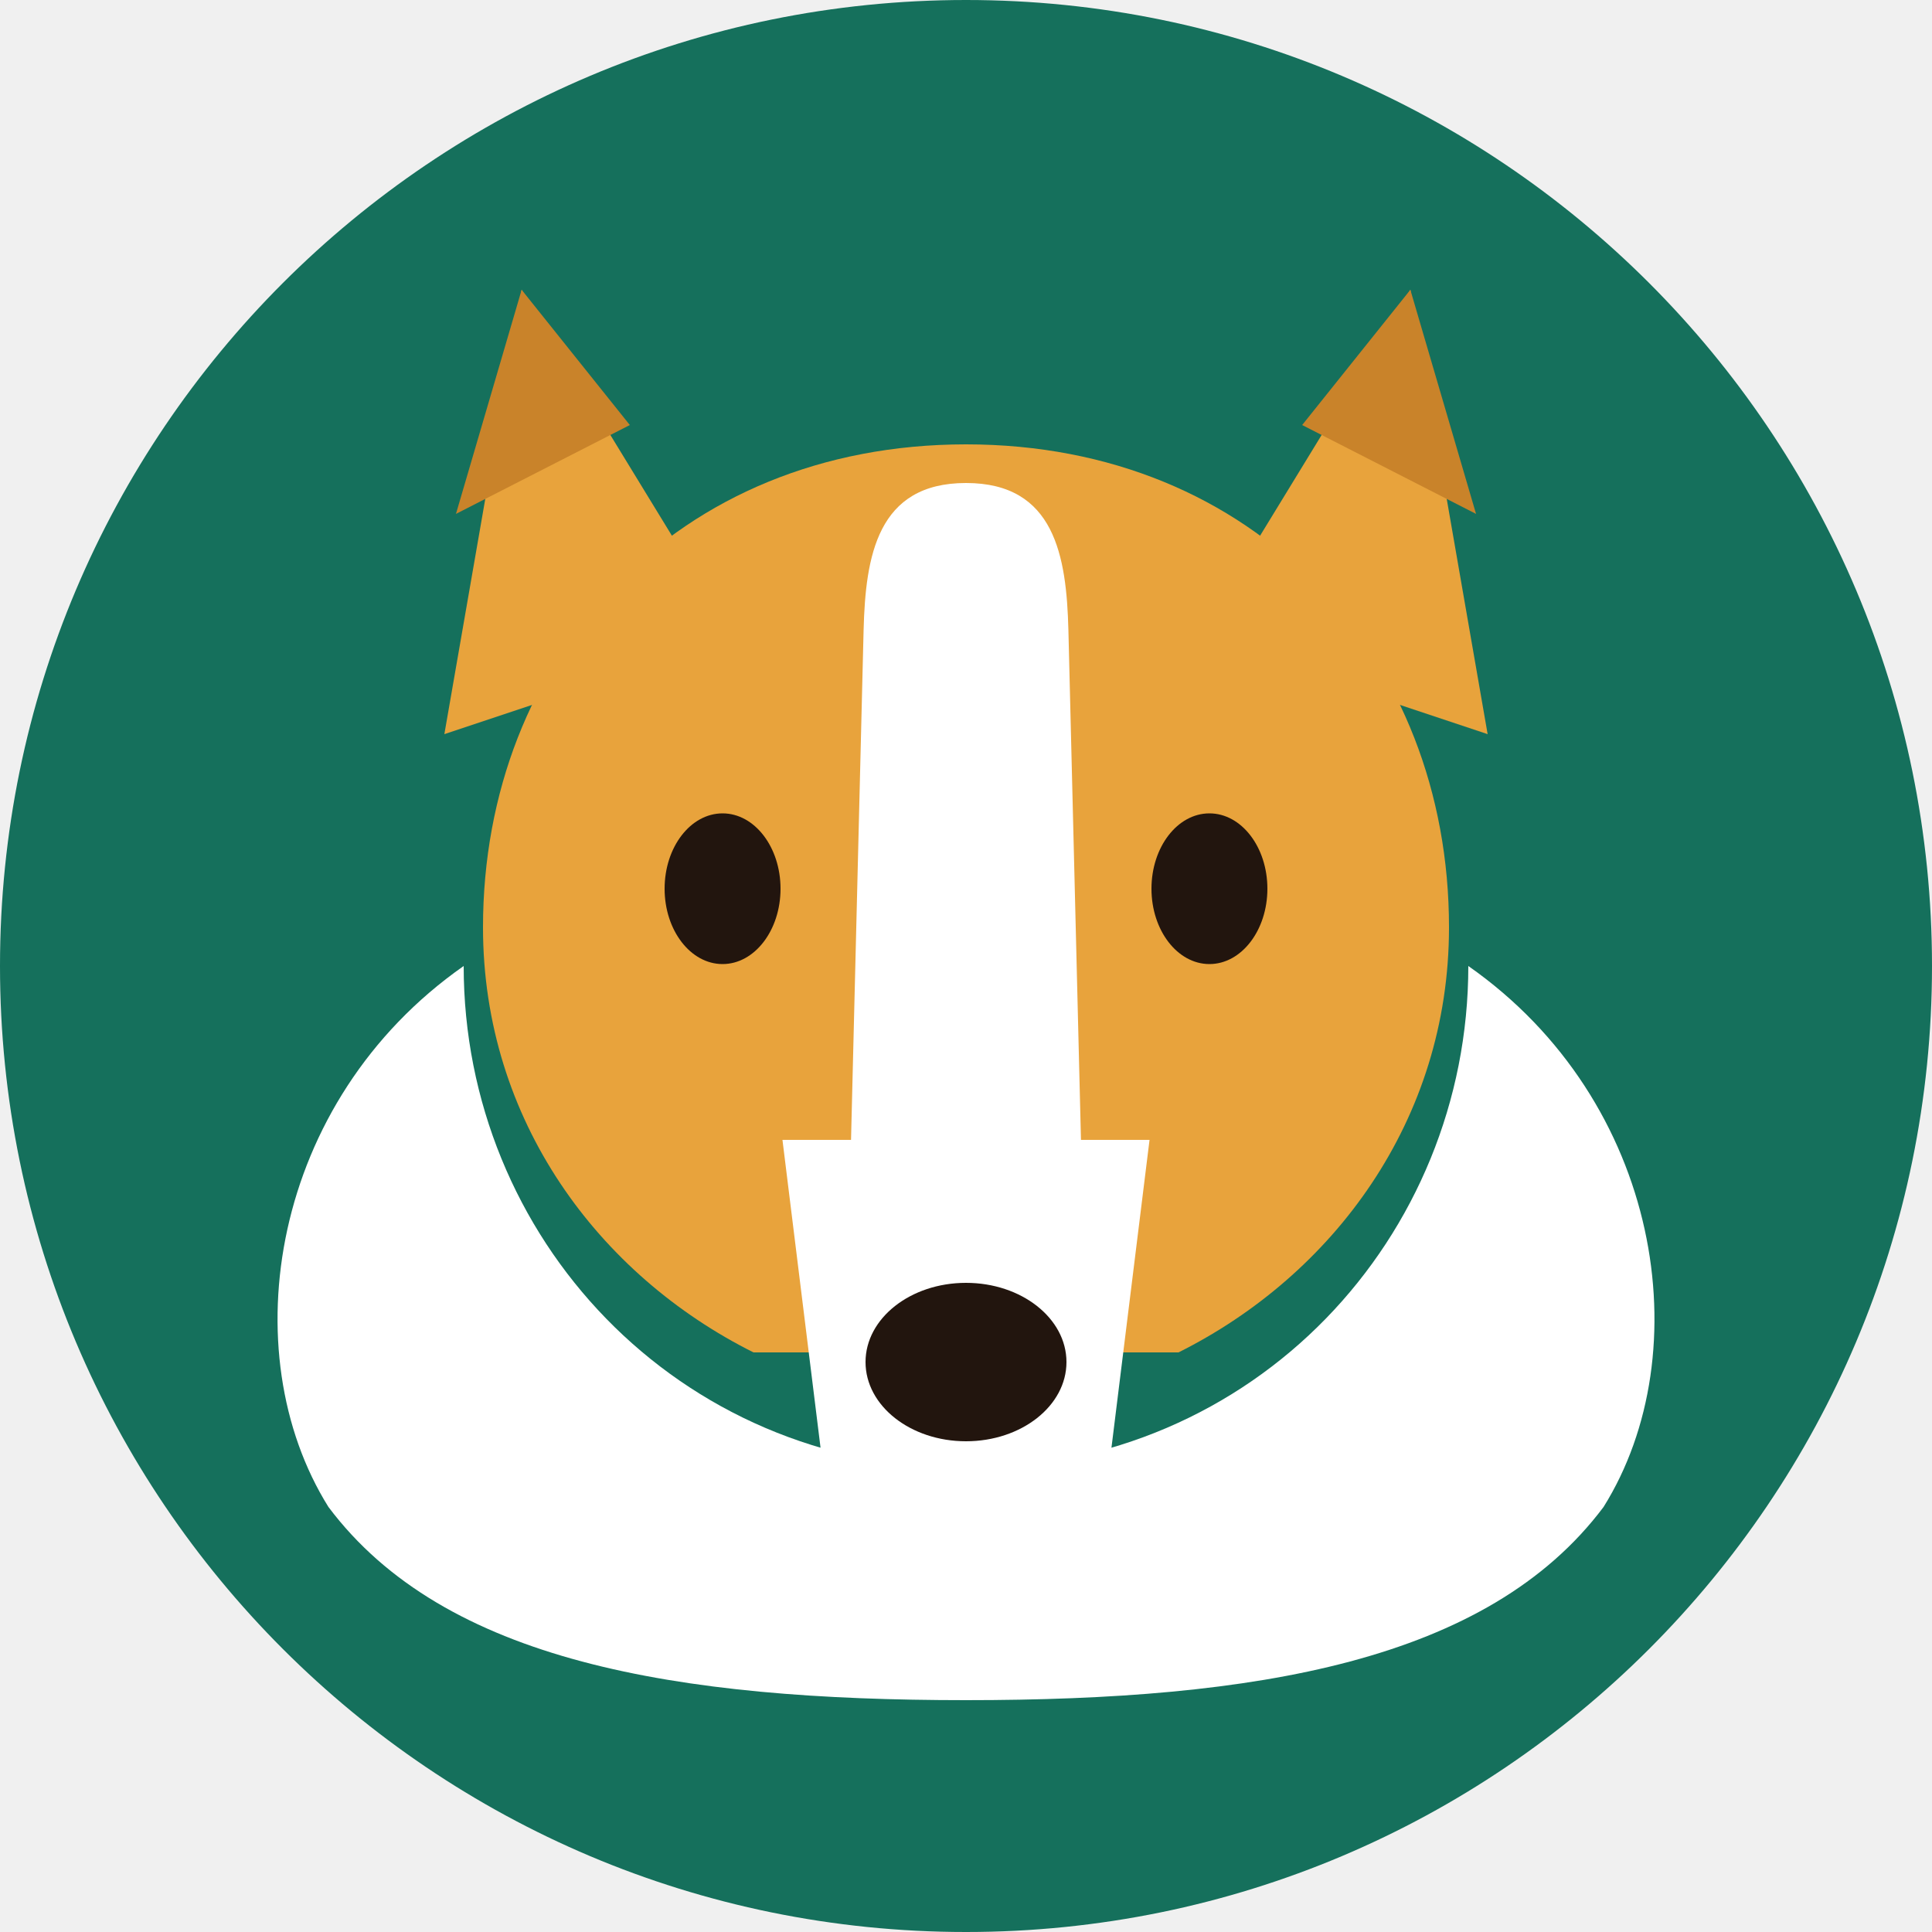
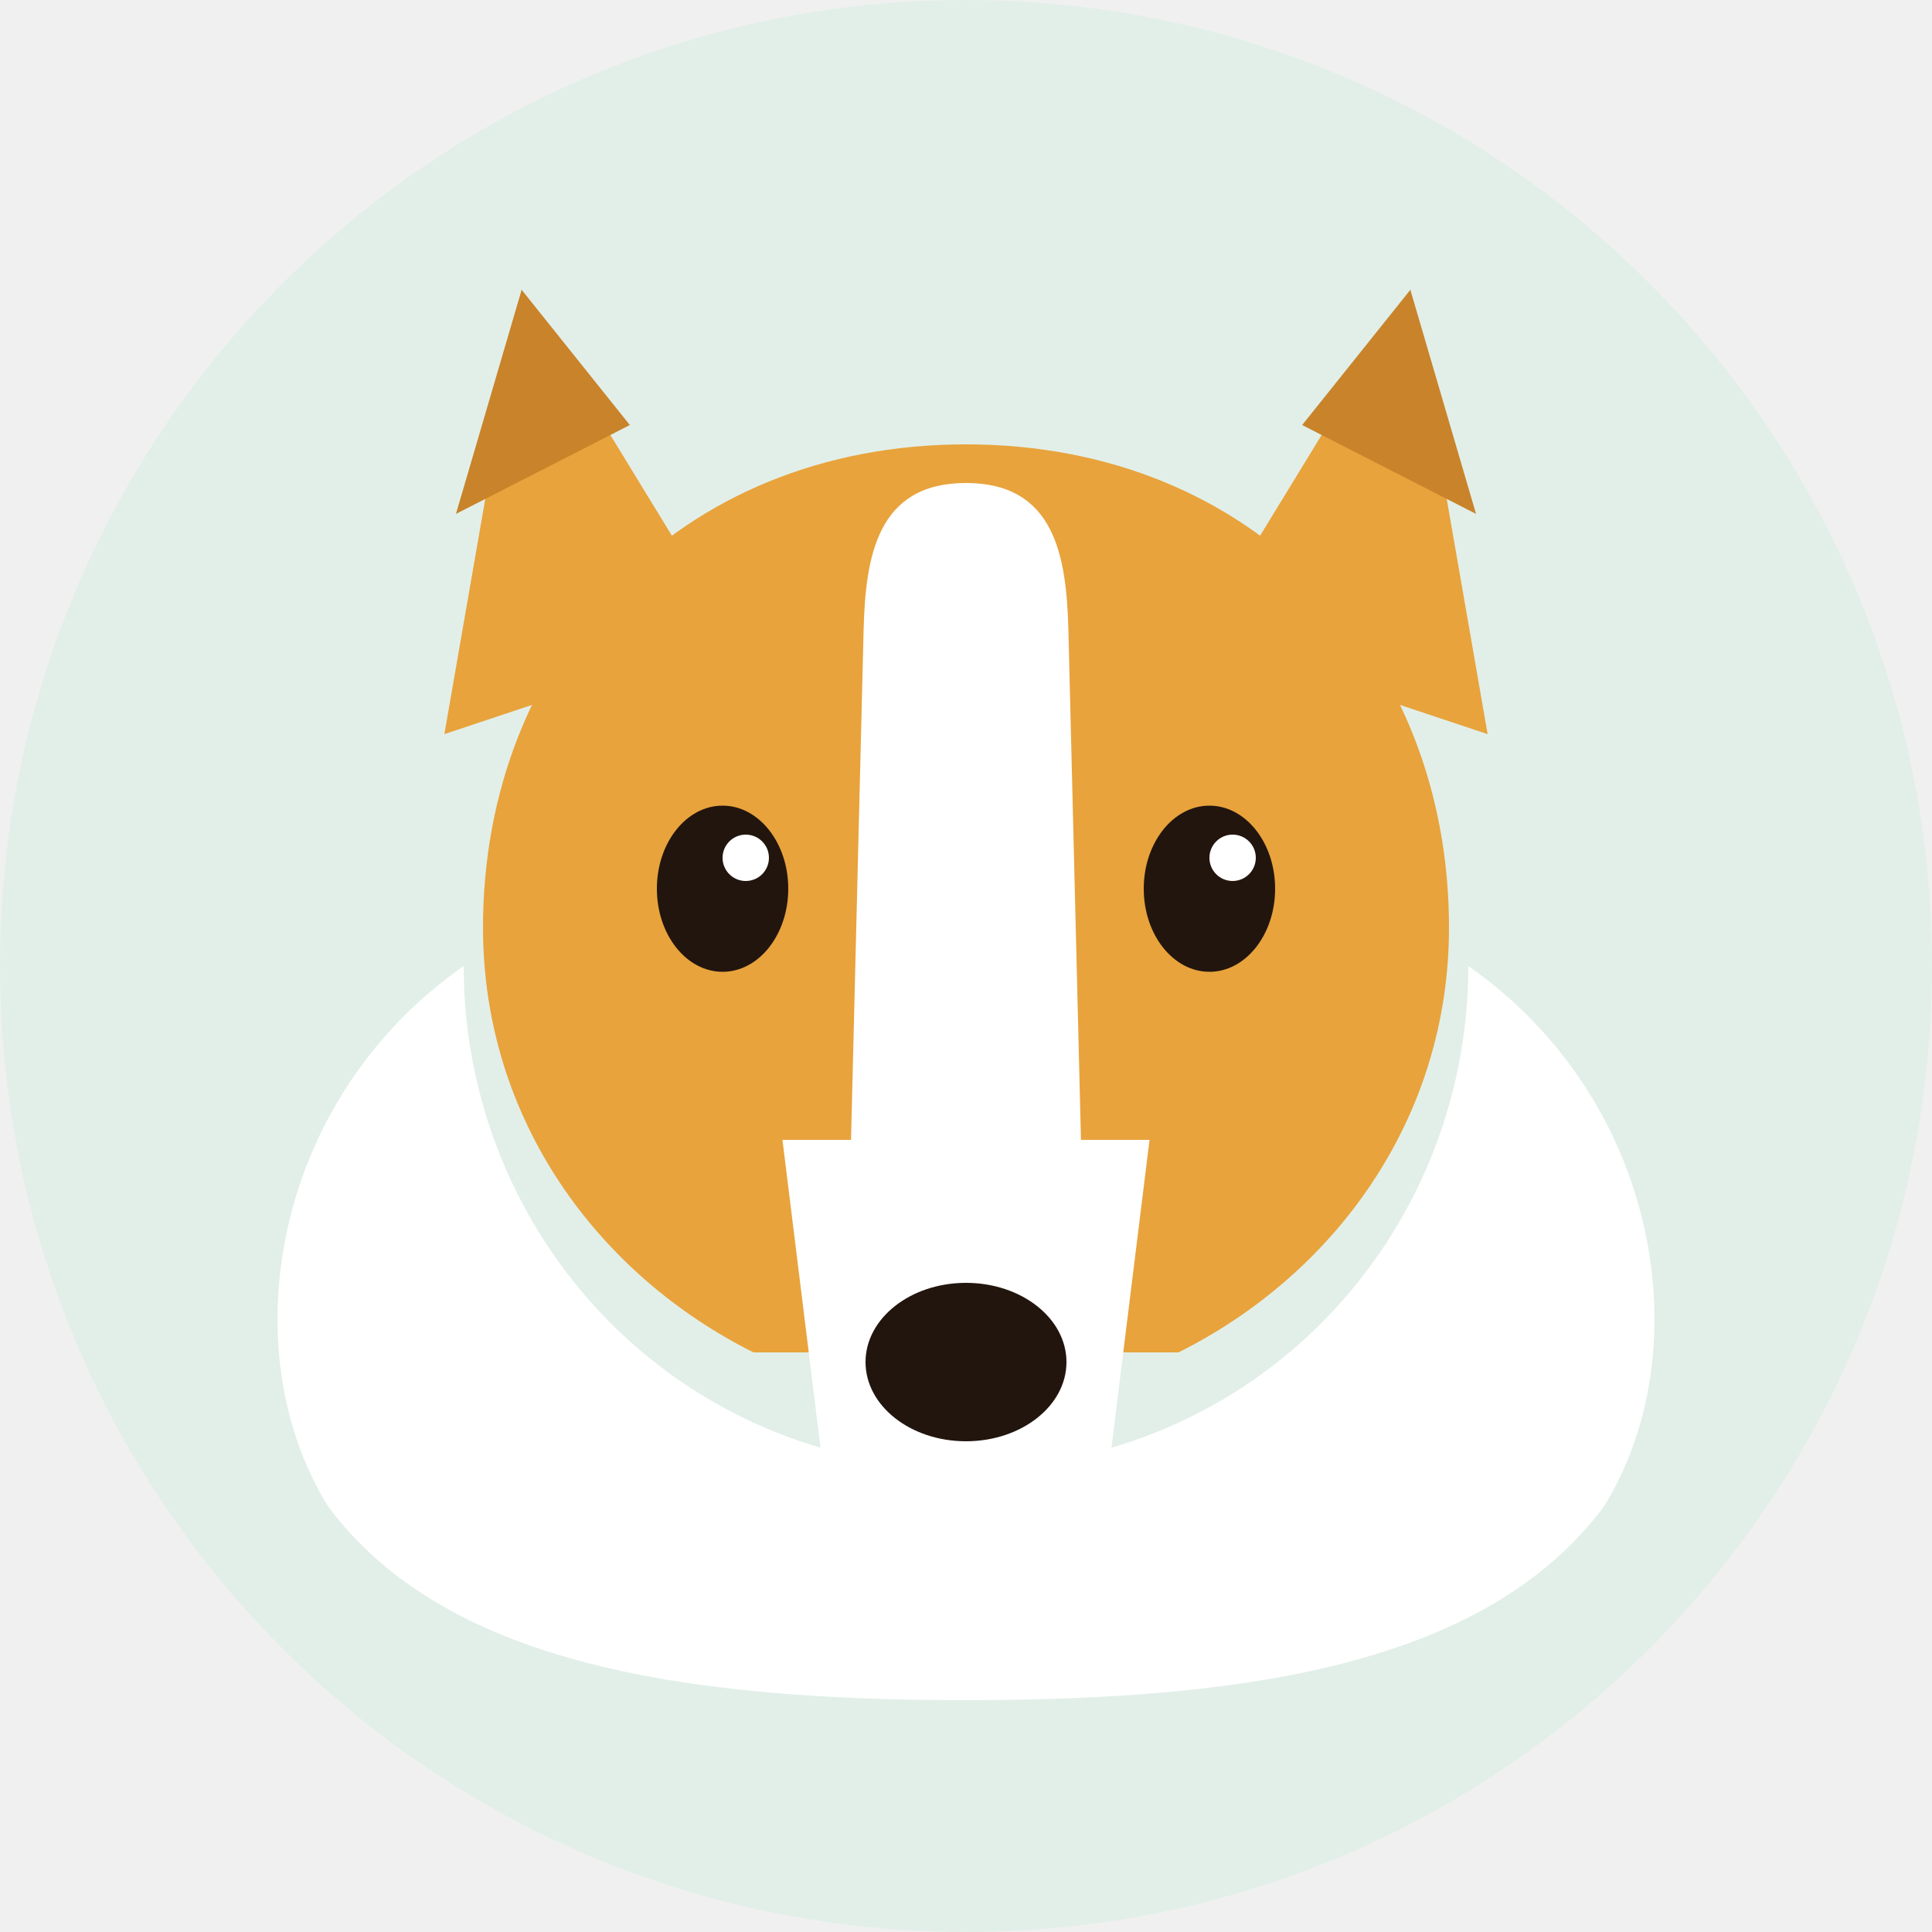
- <svg xmlns="http://www.w3.org/2000/svg" viewBox="0 0 100 100" role="img" aria-label="Лессі — ветеринарна клініка">
-   <circle cx="50" cy="50" r="50" fill="#15705C" />
+ <svg xmlns="http://www.w3.org/2000/svg" viewBox="0 0 100 100">
+   <circle cx="50" cy="50" r="50" fill="#e2efe9" />
  <path fill="#fff" d="M24 50c-10 7-12 20-7 28 6 8 18 10 33 10s27-2 33-10c5-8 3-21-7-28 0 14-11 26-26 26S24 64 24 50Z" />
  <path fill="#E8A33C" d="M38 33 27 15l-4 23Z" />
  <path fill="#C9832A" d="M27 15l-3.4 11.6L32.6 22Z" />
  <path fill="#E8A33C" d="M62 33 73 15l4 23Z" />
  <path fill="#C9832A" d="M73 15l3.4 11.6L67.4 22Z" />
  <path fill="#E8A33C" d="M50 23c-15 0-25 11-25 25 0 10 6 18 14 22h22c8-4 14-12 14-22 0-14-10-25-25-25Z" />
  <path fill="#fff" d="M50 25c-4.6 0-5.2 3.8-5.3 7.6L44 61h12l-.7-28.4C55.2 28.8 54.6 25 50 25Z" />
  <path fill="#fff" d="M40.5 59h19l-2.4 19.4c-1.4 5.8-12.8 5.8-14.2 0Z" />
-   <ellipse cx="37.4" cy="46" rx="3" ry="3.9" fill="#22150E" />
-   <ellipse cx="62.6" cy="46" rx="3" ry="3.9" fill="#22150E" />
+   <ellipse cx="37.4" cy="46" rx="3.4" ry="4.3" fill="#22150E" />
+   <ellipse cx="62.6" cy="46" rx="3.4" ry="4.3" fill="#22150E" />
+   <circle cx="38.6" cy="44.4" r="1.2" fill="#fff" />
+   <circle cx="63.8" cy="44.4" r="1.2" fill="#fff" />
  <ellipse cx="50" cy="70.5" rx="5.2" ry="4.1" fill="#22150E" />
</svg>
